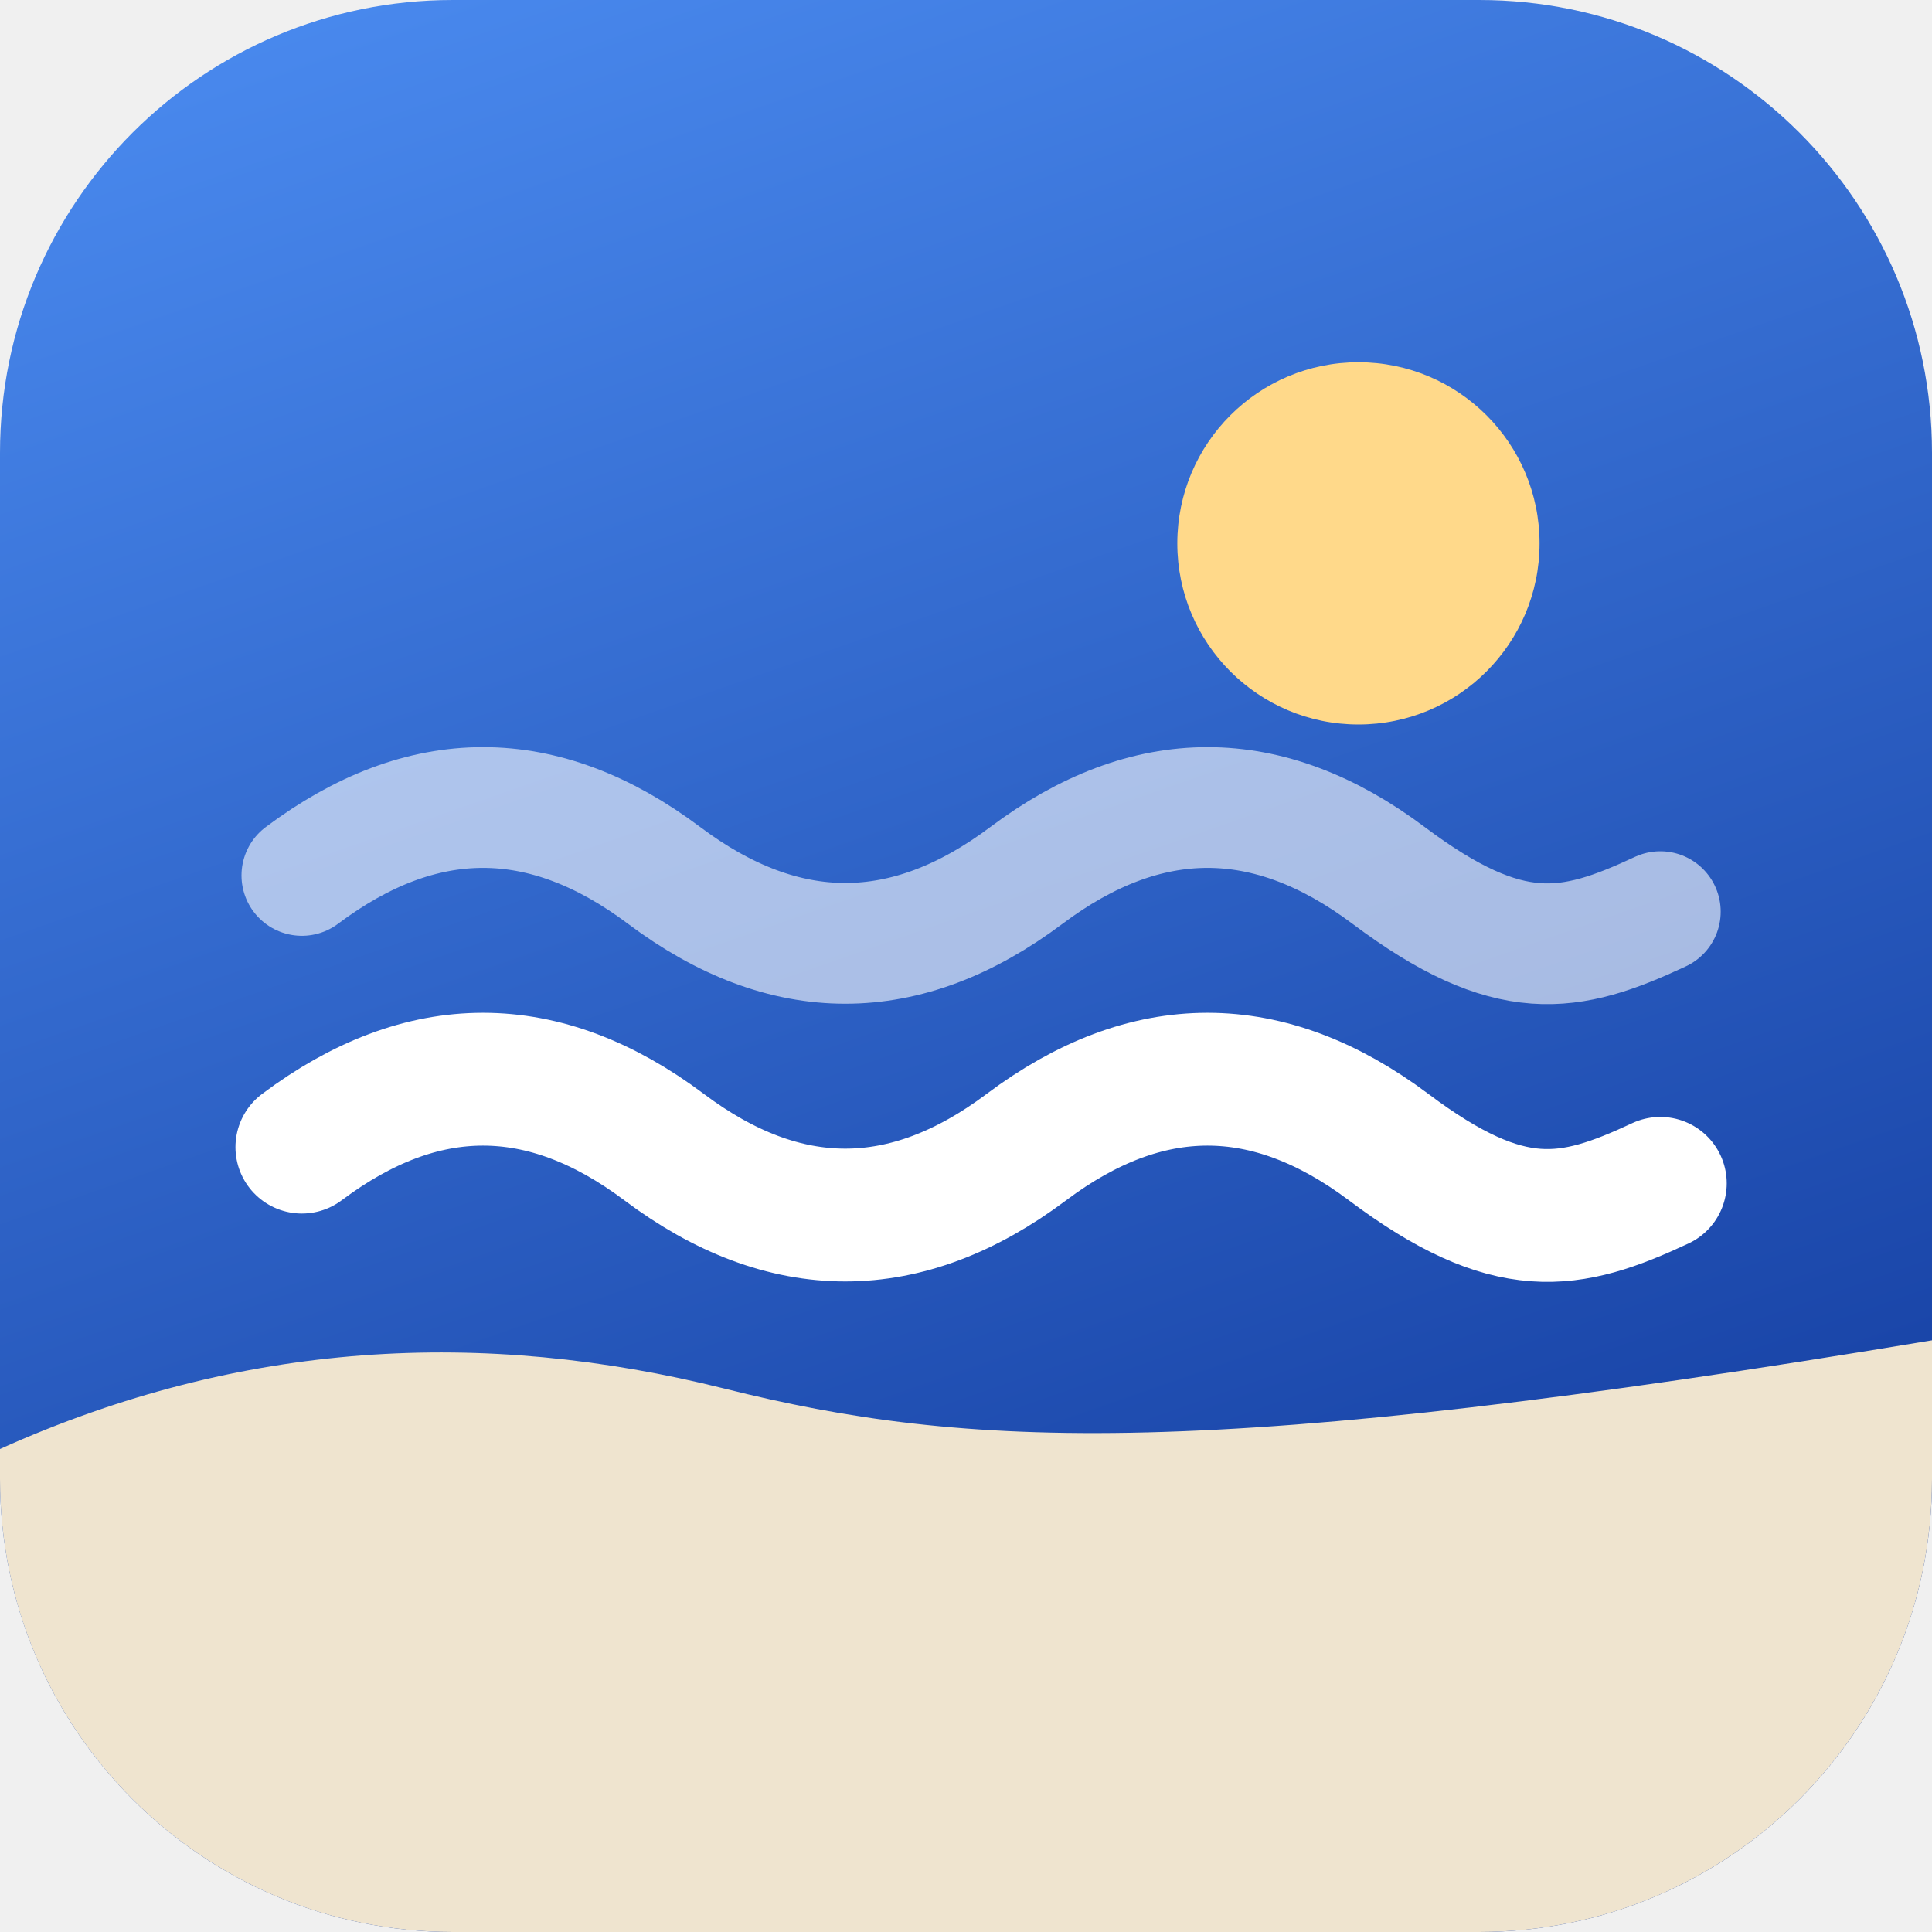
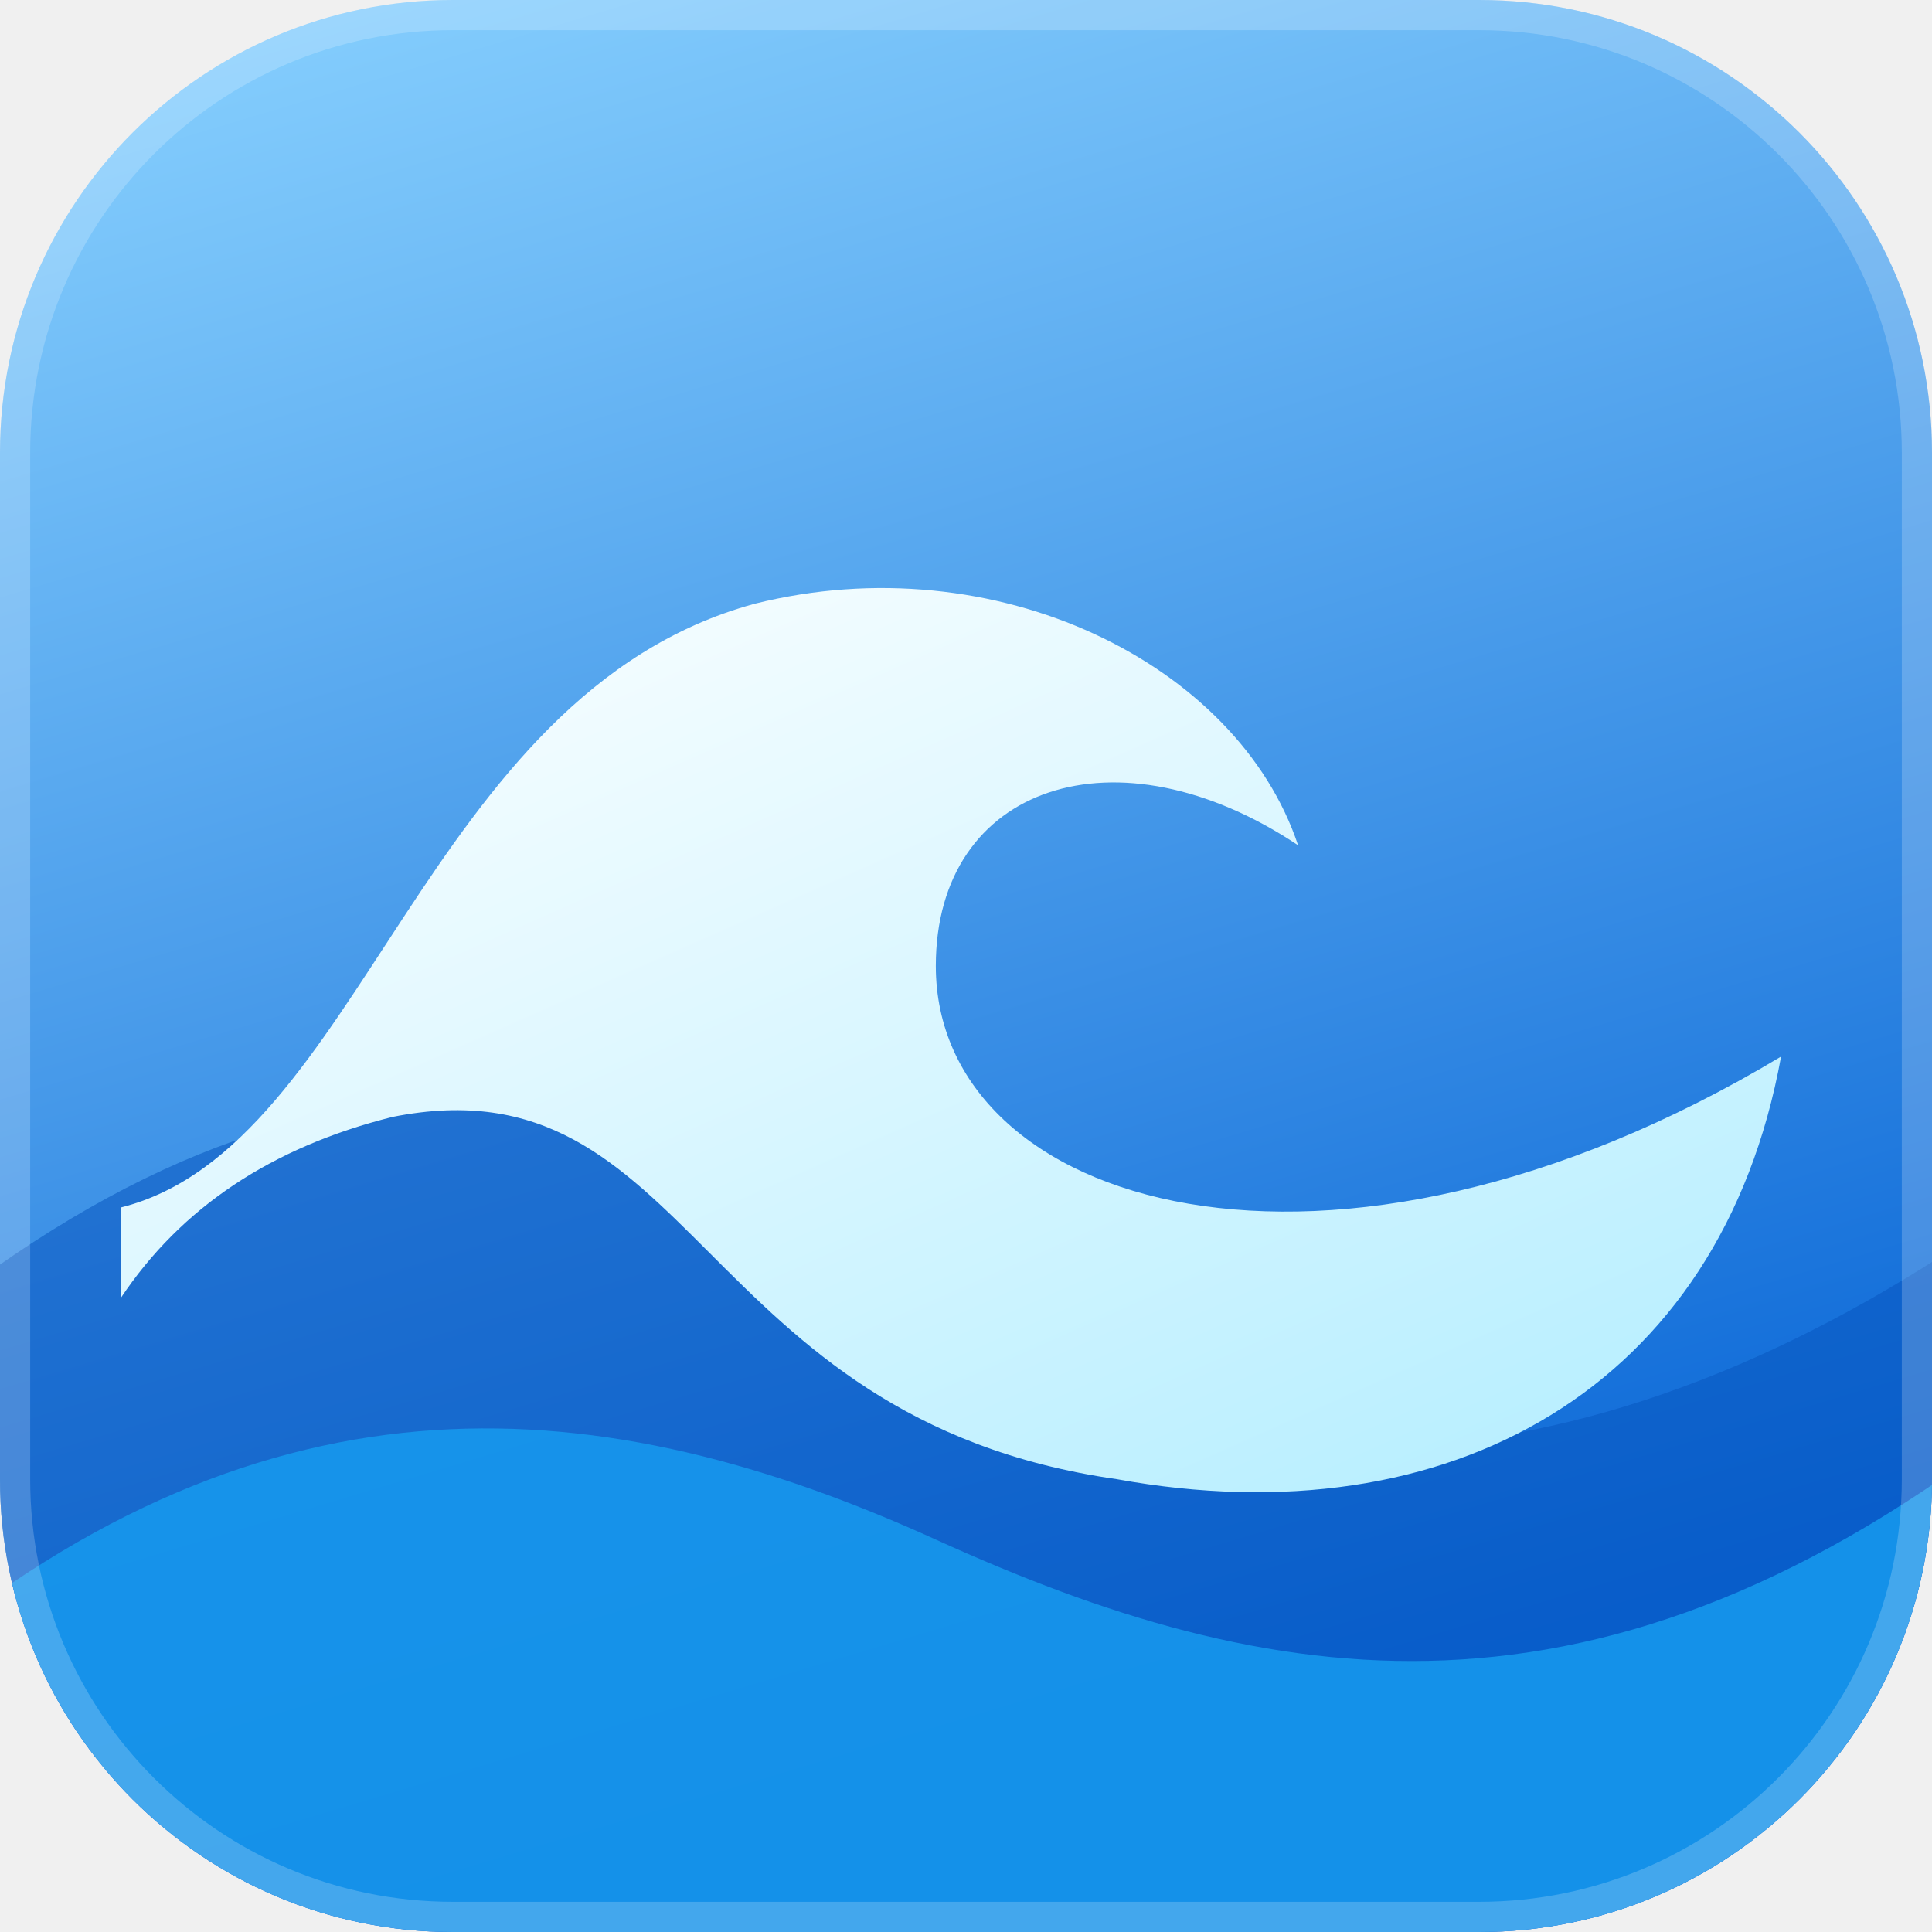
<svg xmlns="http://www.w3.org/2000/svg" viewBox="0 0 64 64">
  <defs>
-     <linearGradient id="g" x1="0" y1="0" x2=".35" y2="1">
-       <stop offset="0" stop-color="#4c8df2" />
-       <stop offset="1" stop-color="#1640a3" />
+     <linearGradient id="sea" x1="0" y1="0" x2=".3" y2="1">
+       <stop offset="0" stop-color="#8bd3ff" />
+       <stop offset="1" stop-color="#0865d6" />
    </linearGradient>
+     <linearGradient id="crest" x1="0" y1="0" x2=".8" y2="1">
+       <stop offset="0" stop-color="#ffffff" />
+       <stop offset="1" stop-color="#b9efff" />
+     </linearGradient>
+     <clipPath id="tile">
+       <rect width="64" height="64" rx="15" />
+     </clipPath>
  </defs>
-   <clipPath id="c">
-     <rect width="64" height="64" rx="15" />
-   </clipPath>
-   <g clip-path="url(#c)">
-     <rect width="64" height="64" fill="url(#g)" />
-     <circle cx="45" cy="18" r="6" fill="#ffd98a" />
-     <path d="M10 29c4-3 8-3 12 0s8 3 12 0 8-3 12 0 6 2.6 9 1.2" fill="none" stroke="#fff" stroke-opacity=".6" stroke-width="4" stroke-linecap="round" />
-     <path d="M10 38c4-3 8-3 12 0s8 3 12 0 8-3 12 0 6 2.6 9 1.2" fill="none" stroke="#fff" stroke-width="4.4" stroke-linecap="round" />
-     <path d="M0 48c8-3.6 16-4 24-2 8 2 16 2.4 40-1.6V64H0z" fill="#efe4cf" />
+   <g clip-path="url(#tile)">
+     <rect width="64" height="64" fill="url(#sea)" />
+     <path d="M-4 45C10 33 21 35 31 43S55 49 68 39V68H-4Z" fill="#0756bf" opacity=".55" />
+     <path d="M4 40C12 38 14 23 25 20C33 18 41 22 43 28C37 24 31 26 31 32C31 40 44 44 59 35C57 46 48 51 37 49C23 47 23 35 13 37C9 38 6 40 4 43Z" fill="url(#crest)" />
+     <path d="M-3 55C9 45 20 46 31 51S53 58 67 47V68H-3Z" fill="#169aee" opacity=".85" />
+     <rect x=".5" y=".5" width="63" height="63" rx="14.5" fill="none" stroke="#fff" stroke-opacity=".2" />
  </g>
</svg>
